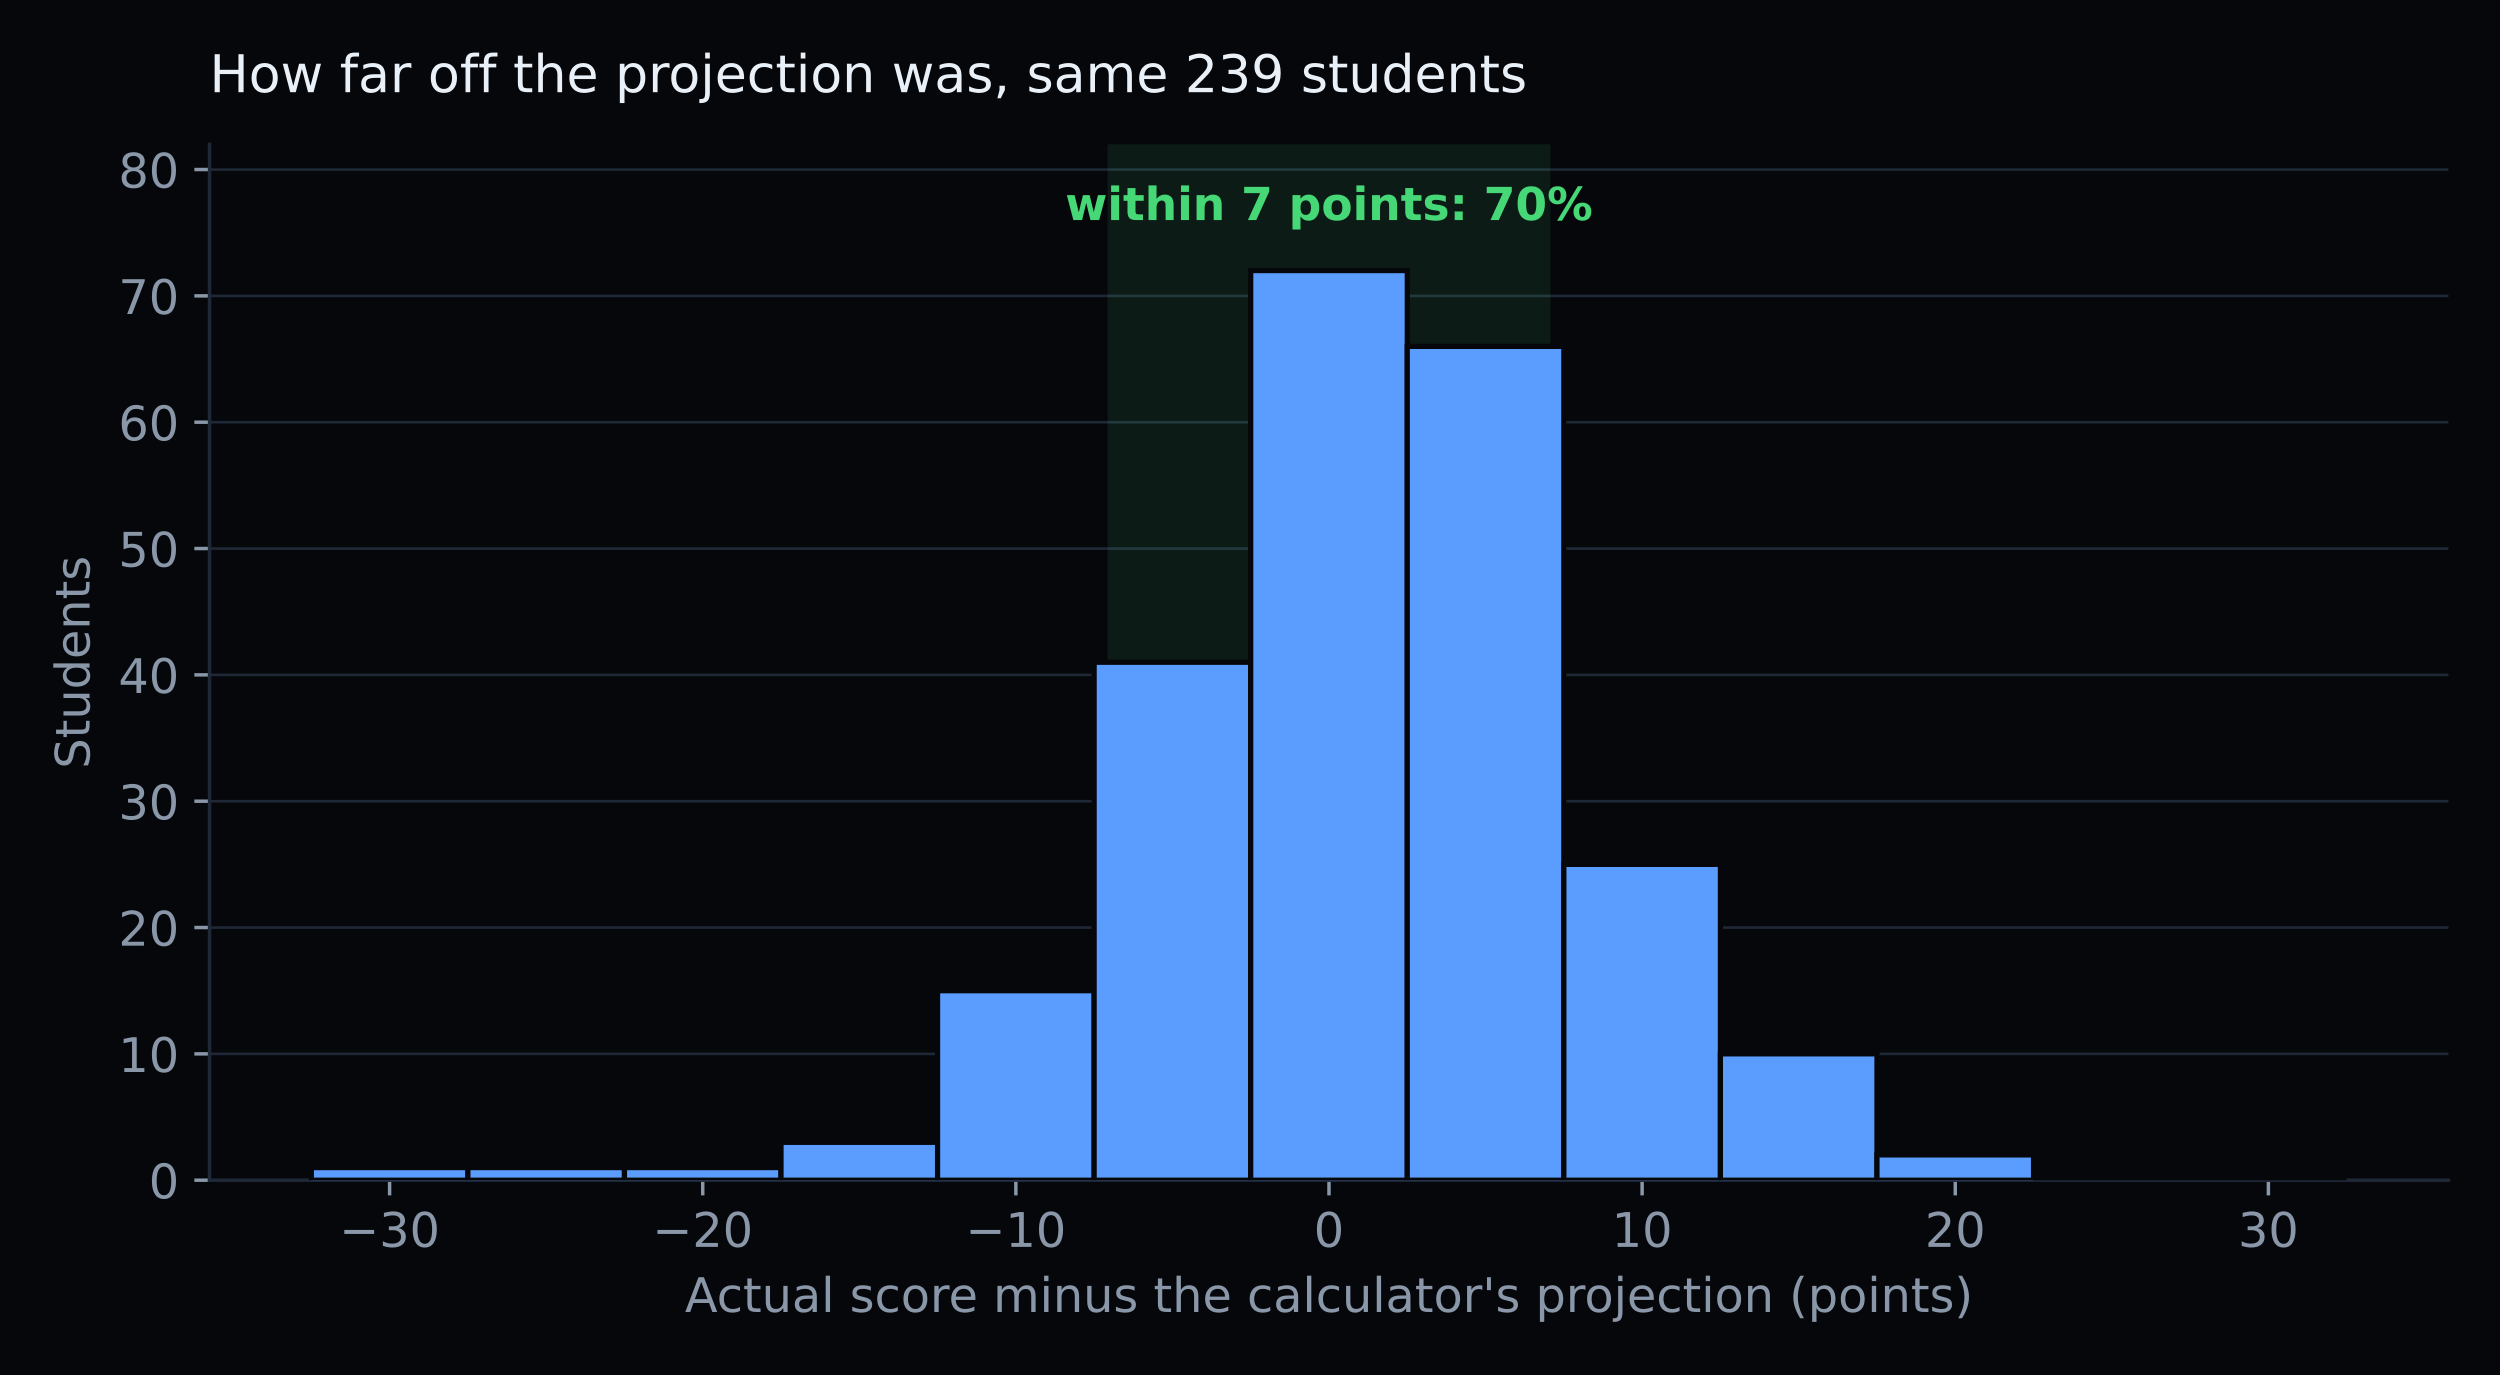
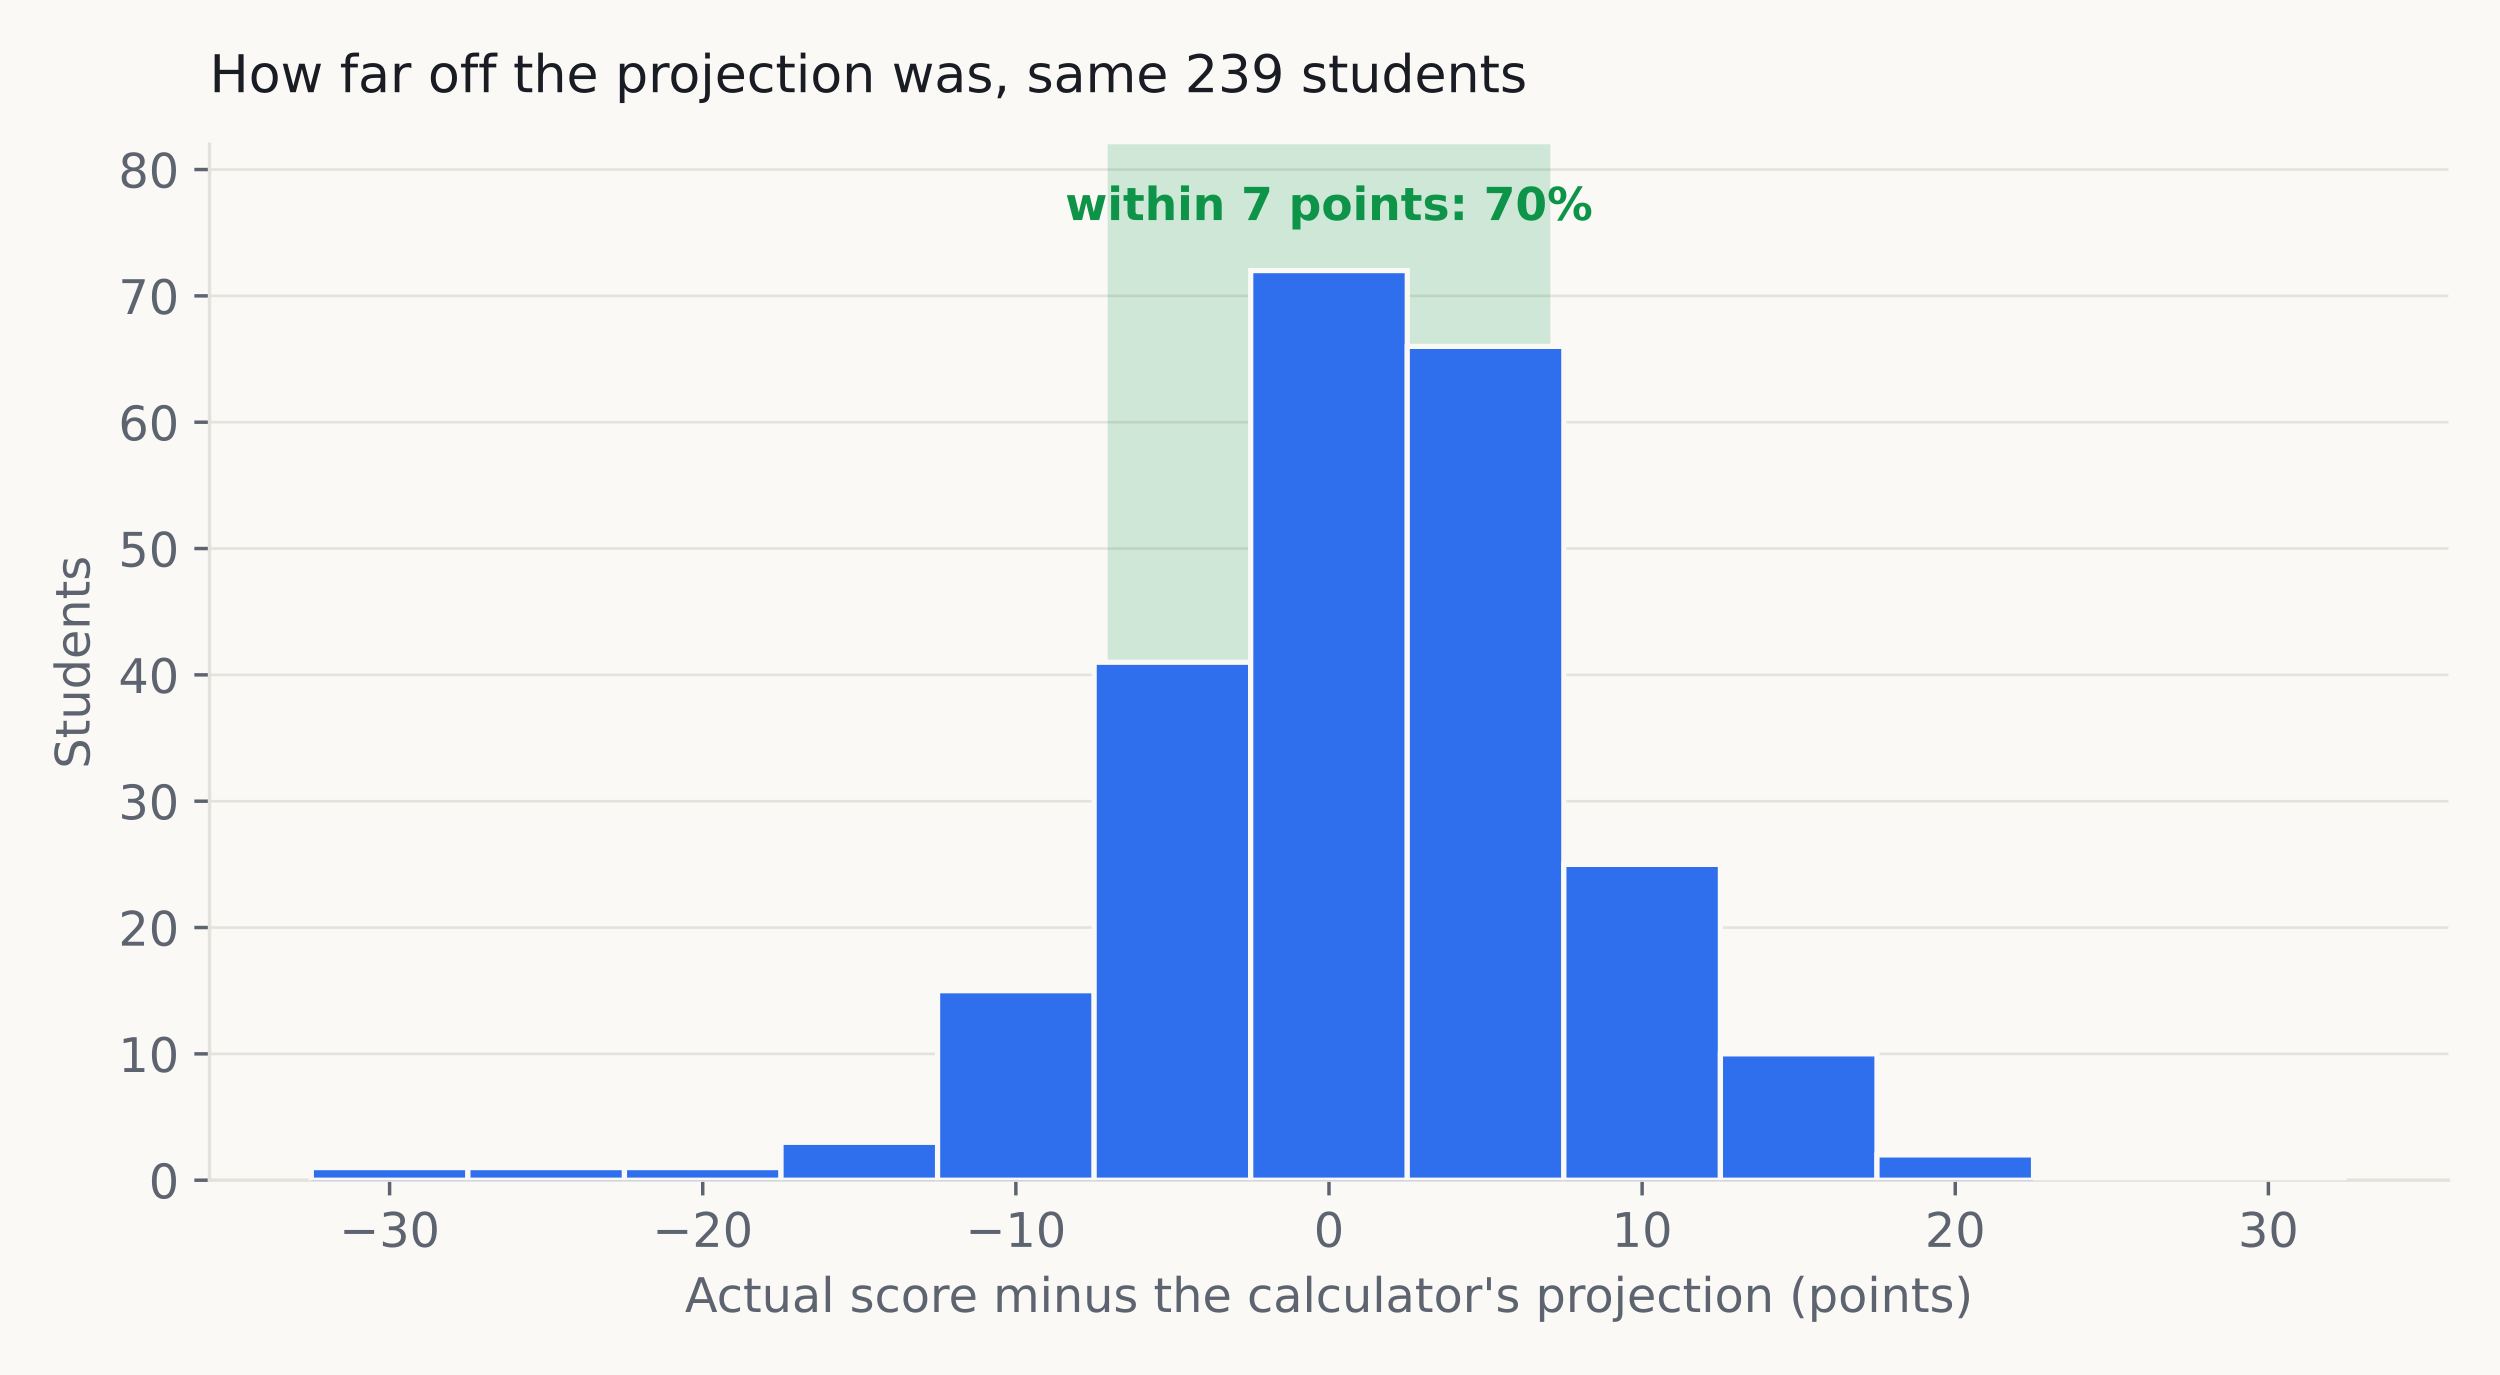
<svg xmlns="http://www.w3.org/2000/svg" xmlns:xlink="http://www.w3.org/1999/xlink" width="576pt" height="316.8pt" viewBox="0 0 576 316.8" version="1.1">
  <defs>
    <style type="text/css">*{stroke-linejoin: round; stroke-linecap: butt}</style>
  </defs>
  <g id="figure_1">
    <g id="patch_1">
-       <path d="M 0 316.8  L 576 316.8  L 576 0  L 0 0  z " style="fill: #05070b" />
+       <path d="M 0 316.8  L 576 316.8  L 576 0  L 0 0  z " style="fill: #faf9f6" />
    </g>
    <g id="axes_1">
      <g id="patch_2">
-         <path d="M 48.28 271.92  L 564.12 271.92  L 564.12 33.24  L 48.28 33.24  z " style="fill: #05070b" />
+         <path d="M 48.28 271.92  L 564.12 271.92  L 564.12 33.24  L 48.28 33.24  z " style="fill: #faf9f6" />
      </g>
      <g id="matplotlib.axis_1">
        <g id="xtick_1">
          <g id="line2d_1">
            <defs>
-               <path id="m0a042b585c" d="M 0 0  L 0 3.5  " style="stroke: #8a97a8; stroke-width: 0.8" />
+               <path id="m10021032b7" d="M 0 0  L 0 3.5  " style="stroke: #5d6470; stroke-width: 0.8" />
            </defs>
            <g>
-               <use xlink:href="#m0a042b585c" x="89.764" y="271.92" style="fill: #8a97a8; stroke: #8a97a8; stroke-width: 0.8" />
+               <use xlink:href="#m10021032b7" x="89.764" y="271.92" style="fill: #5d6470; stroke: #5d6470; stroke-width: 0.8" />
            </g>
          </g>
          <g id="text_1">
-             <text style="font-size: 11px; font-family: 'DejaVu Sans'; text-anchor: middle; fill: #8a97a8" x="89.764" y="287.277" transform="rotate(-0 89.76364 287.2774)">−30</text>
+             <text style="font-size: 11px; font-family: 'DejaVu Sans'; text-anchor: middle; fill: #5d6470" x="89.764" y="287.277" transform="rotate(-0 89.76364 287.2774)">−30</text>
          </g>
        </g>
        <g id="xtick_2">
          <g id="line2d_2">
            <g>
-               <use xlink:href="#m0a042b585c" x="161.909" y="271.92" style="fill: #8a97a8; stroke: #8a97a8; stroke-width: 0.8" />
+               <use xlink:href="#m10021032b7" x="161.909" y="271.92" style="fill: #5d6470; stroke: #5d6470; stroke-width: 0.8" />
            </g>
          </g>
          <g id="text_2">
-             <text style="font-size: 11px; font-family: 'DejaVu Sans'; text-anchor: middle; fill: #8a97a8" x="161.909" y="287.277" transform="rotate(-0 161.9091 287.2774)">−20</text>
+             <text style="font-size: 11px; font-family: 'DejaVu Sans'; text-anchor: middle; fill: #5d6470" x="161.909" y="287.277" transform="rotate(-0 161.9091 287.2774)">−20</text>
          </g>
        </g>
        <g id="xtick_3">
          <g id="line2d_3">
            <g>
-               <use xlink:href="#m0a042b585c" x="234.055" y="271.92" style="fill: #8a97a8; stroke: #8a97a8; stroke-width: 0.8" />
+               <use xlink:href="#m10021032b7" x="234.055" y="271.92" style="fill: #5d6470; stroke: #5d6470; stroke-width: 0.8" />
            </g>
          </g>
          <g id="text_3">
-             <text style="font-size: 11px; font-family: 'DejaVu Sans'; text-anchor: middle; fill: #8a97a8" x="234.055" y="287.277" transform="rotate(-0 234.0545 287.2774)">−10</text>
+             <text style="font-size: 11px; font-family: 'DejaVu Sans'; text-anchor: middle; fill: #5d6470" x="234.055" y="287.277" transform="rotate(-0 234.0545 287.2774)">−10</text>
          </g>
        </g>
        <g id="xtick_4">
          <g id="line2d_4">
            <g>
-               <use xlink:href="#m0a042b585c" x="306.2" y="271.92" style="fill: #8a97a8; stroke: #8a97a8; stroke-width: 0.8" />
+               <use xlink:href="#m10021032b7" x="306.2" y="271.92" style="fill: #5d6470; stroke: #5d6470; stroke-width: 0.8" />
            </g>
          </g>
          <g id="text_4">
-             <text style="font-size: 11px; font-family: 'DejaVu Sans'; text-anchor: middle; fill: #8a97a8" x="306.2" y="287.277" transform="rotate(-0 306.2 287.2774)">0</text>
+             <text style="font-size: 11px; font-family: 'DejaVu Sans'; text-anchor: middle; fill: #5d6470" x="306.2" y="287.277" transform="rotate(-0 306.2 287.2774)">0</text>
          </g>
        </g>
        <g id="xtick_5">
          <g id="line2d_5">
            <g>
-               <use xlink:href="#m0a042b585c" x="378.345" y="271.92" style="fill: #8a97a8; stroke: #8a97a8; stroke-width: 0.8" />
+               <use xlink:href="#m10021032b7" x="378.345" y="271.92" style="fill: #5d6470; stroke: #5d6470; stroke-width: 0.8" />
            </g>
          </g>
          <g id="text_5">
-             <text style="font-size: 11px; font-family: 'DejaVu Sans'; text-anchor: middle; fill: #8a97a8" x="378.345" y="287.277" transform="rotate(-0 378.3455 287.2774)">10</text>
+             <text style="font-size: 11px; font-family: 'DejaVu Sans'; text-anchor: middle; fill: #5d6470" x="378.345" y="287.277" transform="rotate(-0 378.3455 287.2774)">10</text>
          </g>
        </g>
        <g id="xtick_6">
          <g id="line2d_6">
            <g>
-               <use xlink:href="#m0a042b585c" x="450.491" y="271.92" style="fill: #8a97a8; stroke: #8a97a8; stroke-width: 0.8" />
+               <use xlink:href="#m10021032b7" x="450.491" y="271.92" style="fill: #5d6470; stroke: #5d6470; stroke-width: 0.8" />
            </g>
          </g>
          <g id="text_6">
-             <text style="font-size: 11px; font-family: 'DejaVu Sans'; text-anchor: middle; fill: #8a97a8" x="450.491" y="287.277" transform="rotate(-0 450.4909 287.2774)">20</text>
+             <text style="font-size: 11px; font-family: 'DejaVu Sans'; text-anchor: middle; fill: #5d6470" x="450.491" y="287.277" transform="rotate(-0 450.4909 287.2774)">20</text>
          </g>
        </g>
        <g id="xtick_7">
          <g id="line2d_7">
            <g>
-               <use xlink:href="#m0a042b585c" x="522.636" y="271.92" style="fill: #8a97a8; stroke: #8a97a8; stroke-width: 0.8" />
+               <use xlink:href="#m10021032b7" x="522.636" y="271.92" style="fill: #5d6470; stroke: #5d6470; stroke-width: 0.8" />
            </g>
          </g>
          <g id="text_7">
-             <text style="font-size: 11px; font-family: 'DejaVu Sans'; text-anchor: middle; fill: #8a97a8" x="522.636" y="287.277" transform="rotate(-0 522.6364 287.2774)">30</text>
+             <text style="font-size: 11px; font-family: 'DejaVu Sans'; text-anchor: middle; fill: #5d6470" x="522.636" y="287.277" transform="rotate(-0 522.6364 287.2774)">30</text>
          </g>
        </g>
        <g id="text_8">
-           <text style="font-size: 11px; font-family: 'DejaVu Sans'; text-anchor: middle; fill: #8a97a8" x="306.2" y="302.278" transform="rotate(-0 306.2 302.2783)">Actual score minus the calculator's projection (points)</text>
+           <text style="font-size: 11px; font-family: 'DejaVu Sans'; text-anchor: middle; fill: #5d6470" x="306.2" y="302.278" transform="rotate(-0 306.2 302.2783)">Actual score minus the calculator's projection (points)</text>
        </g>
      </g>
      <g id="matplotlib.axis_2">
        <g id="ytick_1">
          <g id="line2d_8">
-             <path d="M 48.28 271.92  L 564.12 271.92  " clip-path="url(#pe65d3e9800)" style="fill: none; stroke: #1e2836; stroke-width: 0.6; stroke-linecap: square" />
+             <path d="M 48.28 271.92  L 564.12 271.92  " clip-path="url(#p59dfa9e1fe)" style="fill: none; stroke: #e4e2dc; stroke-width: 0.6; stroke-linecap: square" />
          </g>
          <g id="line2d_9">
            <defs>
-               <path id="m942bd87785" d="M 0 0  L -3.5 0  " style="stroke: #8a97a8; stroke-width: 0.8" />
+               <path id="m6beeeac655" d="M 0 0  L -3.5 0  " style="stroke: #5d6470; stroke-width: 0.8" />
            </defs>
            <g>
-               <use xlink:href="#m942bd87785" x="48.28" y="271.92" style="fill: #8a97a8; stroke: #8a97a8; stroke-width: 0.8" />
+               <use xlink:href="#m6beeeac655" x="48.28" y="271.92" style="fill: #5d6470; stroke: #5d6470; stroke-width: 0.8" />
            </g>
          </g>
          <g id="text_9">
-             <text style="font-size: 11px; font-family: 'DejaVu Sans'; text-anchor: end; fill: #8a97a8" x="41.28" y="276.099" transform="rotate(-0 41.28 276.0987)">0</text>
+             <text style="font-size: 11px; font-family: 'DejaVu Sans'; text-anchor: end; fill: #5d6470" x="41.28" y="276.099" transform="rotate(-0 41.28 276.0987)">0</text>
          </g>
        </g>
        <g id="ytick_2">
          <g id="line2d_10">
-             <path d="M 48.28 242.813  L 564.12 242.813  " clip-path="url(#pe65d3e9800)" style="fill: none; stroke: #1e2836; stroke-width: 0.6; stroke-linecap: square" />
+             <path d="M 48.28 242.813  L 564.12 242.813  " clip-path="url(#p59dfa9e1fe)" style="fill: none; stroke: #e4e2dc; stroke-width: 0.6; stroke-linecap: square" />
          </g>
          <g id="line2d_11">
            <g>
-               <use xlink:href="#m942bd87785" x="48.28" y="242.813" style="fill: #8a97a8; stroke: #8a97a8; stroke-width: 0.8" />
+               <use xlink:href="#m6beeeac655" x="48.28" y="242.813" style="fill: #5d6470; stroke: #5d6470; stroke-width: 0.8" />
            </g>
          </g>
          <g id="text_10">
-             <text style="font-size: 11px; font-family: 'DejaVu Sans'; text-anchor: end; fill: #8a97a8" x="41.28" y="246.991" transform="rotate(-0 41.28 246.9914)">10</text>
+             <text style="font-size: 11px; font-family: 'DejaVu Sans'; text-anchor: end; fill: #5d6470" x="41.28" y="246.991" transform="rotate(-0 41.28 246.9914)">10</text>
          </g>
        </g>
        <g id="ytick_3">
          <g id="line2d_12">
-             <path d="M 48.28 213.705  L 564.12 213.705  " clip-path="url(#pe65d3e9800)" style="fill: none; stroke: #1e2836; stroke-width: 0.6; stroke-linecap: square" />
+             <path d="M 48.28 213.705  L 564.12 213.705  " clip-path="url(#p59dfa9e1fe)" style="fill: none; stroke: #e4e2dc; stroke-width: 0.6; stroke-linecap: square" />
          </g>
          <g id="line2d_13">
            <g>
-               <use xlink:href="#m942bd87785" x="48.28" y="213.705" style="fill: #8a97a8; stroke: #8a97a8; stroke-width: 0.8" />
+               <use xlink:href="#m6beeeac655" x="48.28" y="213.705" style="fill: #5d6470; stroke: #5d6470; stroke-width: 0.8" />
            </g>
          </g>
          <g id="text_11">
-             <text style="font-size: 11px; font-family: 'DejaVu Sans'; text-anchor: end; fill: #8a97a8" x="41.28" y="217.884" transform="rotate(-0 41.28 217.8841)">20</text>
+             <text style="font-size: 11px; font-family: 'DejaVu Sans'; text-anchor: end; fill: #5d6470" x="41.28" y="217.884" transform="rotate(-0 41.28 217.8841)">20</text>
          </g>
        </g>
        <g id="ytick_4">
          <g id="line2d_14">
-             <path d="M 48.28 184.598  L 564.12 184.598  " clip-path="url(#pe65d3e9800)" style="fill: none; stroke: #1e2836; stroke-width: 0.6; stroke-linecap: square" />
+             <path d="M 48.28 184.598  L 564.12 184.598  " clip-path="url(#p59dfa9e1fe)" style="fill: none; stroke: #e4e2dc; stroke-width: 0.6; stroke-linecap: square" />
          </g>
          <g id="line2d_15">
            <g>
-               <use xlink:href="#m942bd87785" x="48.28" y="184.598" style="fill: #8a97a8; stroke: #8a97a8; stroke-width: 0.8" />
+               <use xlink:href="#m6beeeac655" x="48.28" y="184.598" style="fill: #5d6470; stroke: #5d6470; stroke-width: 0.8" />
            </g>
          </g>
          <g id="text_12">
-             <text style="font-size: 11px; font-family: 'DejaVu Sans'; text-anchor: end; fill: #8a97a8" x="41.28" y="188.777" transform="rotate(-0 41.28 188.7768)">30</text>
+             <text style="font-size: 11px; font-family: 'DejaVu Sans'; text-anchor: end; fill: #5d6470" x="41.28" y="188.777" transform="rotate(-0 41.28 188.7768)">30</text>
          </g>
        </g>
        <g id="ytick_5">
          <g id="line2d_16">
-             <path d="M 48.28 155.491  L 564.12 155.491  " clip-path="url(#pe65d3e9800)" style="fill: none; stroke: #1e2836; stroke-width: 0.6; stroke-linecap: square" />
+             <path d="M 48.28 155.491  L 564.12 155.491  " clip-path="url(#p59dfa9e1fe)" style="fill: none; stroke: #e4e2dc; stroke-width: 0.6; stroke-linecap: square" />
          </g>
          <g id="line2d_17">
            <g>
-               <use xlink:href="#m942bd87785" x="48.28" y="155.491" style="fill: #8a97a8; stroke: #8a97a8; stroke-width: 0.8" />
+               <use xlink:href="#m6beeeac655" x="48.28" y="155.491" style="fill: #5d6470; stroke: #5d6470; stroke-width: 0.8" />
            </g>
          </g>
          <g id="text_13">
-             <text style="font-size: 11px; font-family: 'DejaVu Sans'; text-anchor: end; fill: #8a97a8" x="41.28" y="159.669" transform="rotate(-0 41.28 159.6694)">40</text>
+             <text style="font-size: 11px; font-family: 'DejaVu Sans'; text-anchor: end; fill: #5d6470" x="41.28" y="159.669" transform="rotate(-0 41.28 159.6694)">40</text>
          </g>
        </g>
        <g id="ytick_6">
          <g id="line2d_18">
-             <path d="M 48.28 126.383  L 564.12 126.383  " clip-path="url(#pe65d3e9800)" style="fill: none; stroke: #1e2836; stroke-width: 0.6; stroke-linecap: square" />
+             <path d="M 48.28 126.383  L 564.12 126.383  " clip-path="url(#p59dfa9e1fe)" style="fill: none; stroke: #e4e2dc; stroke-width: 0.6; stroke-linecap: square" />
          </g>
          <g id="line2d_19">
            <g>
-               <use xlink:href="#m942bd87785" x="48.28" y="126.383" style="fill: #8a97a8; stroke: #8a97a8; stroke-width: 0.8" />
+               <use xlink:href="#m6beeeac655" x="48.28" y="126.383" style="fill: #5d6470; stroke: #5d6470; stroke-width: 0.8" />
            </g>
          </g>
          <g id="text_14">
-             <text style="font-size: 11px; font-family: 'DejaVu Sans'; text-anchor: end; fill: #8a97a8" x="41.28" y="130.562" transform="rotate(-0 41.28 130.5621)">50</text>
+             <text style="font-size: 11px; font-family: 'DejaVu Sans'; text-anchor: end; fill: #5d6470" x="41.28" y="130.562" transform="rotate(-0 41.28 130.5621)">50</text>
          </g>
        </g>
        <g id="ytick_7">
          <g id="line2d_20">
-             <path d="M 48.28 97.276  L 564.12 97.276  " clip-path="url(#pe65d3e9800)" style="fill: none; stroke: #1e2836; stroke-width: 0.6; stroke-linecap: square" />
+             <path d="M 48.28 97.276  L 564.12 97.276  " clip-path="url(#p59dfa9e1fe)" style="fill: none; stroke: #e4e2dc; stroke-width: 0.6; stroke-linecap: square" />
          </g>
          <g id="line2d_21">
            <g>
-               <use xlink:href="#m942bd87785" x="48.28" y="97.276" style="fill: #8a97a8; stroke: #8a97a8; stroke-width: 0.8" />
+               <use xlink:href="#m6beeeac655" x="48.28" y="97.276" style="fill: #5d6470; stroke: #5d6470; stroke-width: 0.8" />
            </g>
          </g>
          <g id="text_15">
-             <text style="font-size: 11px; font-family: 'DejaVu Sans'; text-anchor: end; fill: #8a97a8" x="41.28" y="101.455" transform="rotate(-0 41.28 101.4548)">60</text>
+             <text style="font-size: 11px; font-family: 'DejaVu Sans'; text-anchor: end; fill: #5d6470" x="41.28" y="101.455" transform="rotate(-0 41.28 101.4548)">60</text>
          </g>
        </g>
        <g id="ytick_8">
          <g id="line2d_22">
-             <path d="M 48.28 68.169  L 564.12 68.169  " clip-path="url(#pe65d3e9800)" style="fill: none; stroke: #1e2836; stroke-width: 0.6; stroke-linecap: square" />
+             <path d="M 48.28 68.169  L 564.12 68.169  " clip-path="url(#p59dfa9e1fe)" style="fill: none; stroke: #e4e2dc; stroke-width: 0.6; stroke-linecap: square" />
          </g>
          <g id="line2d_23">
            <g>
-               <use xlink:href="#m942bd87785" x="48.28" y="68.169" style="fill: #8a97a8; stroke: #8a97a8; stroke-width: 0.8" />
+               <use xlink:href="#m6beeeac655" x="48.28" y="68.169" style="fill: #5d6470; stroke: #5d6470; stroke-width: 0.8" />
            </g>
          </g>
          <g id="text_16">
-             <text style="font-size: 11px; font-family: 'DejaVu Sans'; text-anchor: end; fill: #8a97a8" x="41.28" y="72.347" transform="rotate(-0 41.28 72.34749)">70</text>
+             <text style="font-size: 11px; font-family: 'DejaVu Sans'; text-anchor: end; fill: #5d6470" x="41.28" y="72.347" transform="rotate(-0 41.28 72.34749)">70</text>
          </g>
        </g>
        <g id="ytick_9">
          <g id="line2d_24">
-             <path d="M 48.28 39.061  L 564.12 39.061  " clip-path="url(#pe65d3e9800)" style="fill: none; stroke: #1e2836; stroke-width: 0.6; stroke-linecap: square" />
+             <path d="M 48.28 39.061  L 564.12 39.061  " clip-path="url(#p59dfa9e1fe)" style="fill: none; stroke: #e4e2dc; stroke-width: 0.6; stroke-linecap: square" />
          </g>
          <g id="line2d_25">
            <g>
-               <use xlink:href="#m942bd87785" x="48.28" y="39.061" style="fill: #8a97a8; stroke: #8a97a8; stroke-width: 0.8" />
+               <use xlink:href="#m6beeeac655" x="48.28" y="39.061" style="fill: #5d6470; stroke: #5d6470; stroke-width: 0.8" />
            </g>
          </g>
          <g id="text_17">
-             <text style="font-size: 11px; font-family: 'DejaVu Sans'; text-anchor: end; fill: #8a97a8" x="41.28" y="43.24" transform="rotate(-0 41.28 43.24017)">80</text>
+             <text style="font-size: 11px; font-family: 'DejaVu Sans'; text-anchor: end; fill: #5d6470" x="41.28" y="43.24" transform="rotate(-0 41.28 43.24017)">80</text>
          </g>
        </g>
        <g id="text_18">
-           <text style="font-size: 11px; font-family: 'DejaVu Sans'; text-anchor: middle; fill: #8a97a8" x="20.64" y="152.58" transform="rotate(-90 20.63992 152.58)">Students</text>
+           <text style="font-size: 11px; font-family: 'DejaVu Sans'; text-anchor: middle; fill: #5d6470" x="20.64" y="152.58" transform="rotate(-90 20.63992 152.58)">Students</text>
        </g>
      </g>
      <g id="patch_3">
-         <path d="M 255.698 271.92  L 356.702 271.92  L 356.702 33.24  L 255.698 33.24  z " clip-path="url(#pe65d3e9800)" style="fill: #46d877; opacity: 0.1; stroke: #46d877; stroke-linejoin: miter" />
+         <path d="M 255.698 271.92  L 356.702 271.92  L 356.702 33.24  L 255.698 33.24  z " clip-path="url(#p59dfa9e1fe)" style="fill: #0d9448; opacity: 0.18; stroke: #0d9448; stroke-linejoin: miter" />
      </g>
      <g id="patch_4">
-         <path d="M 48.28 271.92  L 48.28 33.24  " style="fill: none; stroke: #1e2836; stroke-width: 0.8; stroke-linejoin: miter; stroke-linecap: square" />
+         <path d="M 48.28 271.92  L 48.28 33.24  " style="fill: none; stroke: #e4e2dc; stroke-width: 0.8; stroke-linejoin: miter; stroke-linecap: square" />
      </g>
      <g id="patch_5">
-         <path d="M 48.28 271.92  L 564.12 271.92  " style="fill: none; stroke: #1e2836; stroke-width: 0.8; stroke-linejoin: miter; stroke-linecap: square" />
+         <path d="M 48.28 271.92  L 564.12 271.92  " style="fill: none; stroke: #e4e2dc; stroke-width: 0.8; stroke-linejoin: miter; stroke-linecap: square" />
      </g>
      <g id="patch_6">
-         <path d="M 71.727 271.92  L 107.8 271.92  L 107.8 269.009  L 71.727 269.009  z " clip-path="url(#pe65d3e9800)" style="fill: #5b9dff; stroke: #05070b; stroke-width: 1.2; stroke-linejoin: miter" />
+         <path d="M 71.727 271.92  L 107.8 271.92  L 107.8 269.009  L 71.727 269.009  z " clip-path="url(#p59dfa9e1fe)" style="fill: #2f6fed; stroke: #faf9f6; stroke-width: 1.2; stroke-linejoin: miter" />
      </g>
      <g id="patch_7">
-         <path d="M 107.8 271.92  L 143.873 271.92  L 143.873 269.009  L 107.8 269.009  z " clip-path="url(#pe65d3e9800)" style="fill: #5b9dff; stroke: #05070b; stroke-width: 1.2; stroke-linejoin: miter" />
+         <path d="M 107.8 271.92  L 143.873 271.92  L 143.873 269.009  L 107.8 269.009  z " clip-path="url(#p59dfa9e1fe)" style="fill: #2f6fed; stroke: #faf9f6; stroke-width: 1.2; stroke-linejoin: miter" />
      </g>
      <g id="patch_8">
-         <path d="M 143.873 271.92  L 179.945 271.92  L 179.945 269.009  L 143.873 269.009  z " clip-path="url(#pe65d3e9800)" style="fill: #5b9dff; stroke: #05070b; stroke-width: 1.2; stroke-linejoin: miter" />
+         <path d="M 143.873 271.92  L 179.945 271.92  L 179.945 269.009  L 143.873 269.009  z " clip-path="url(#p59dfa9e1fe)" style="fill: #2f6fed; stroke: #faf9f6; stroke-width: 1.2; stroke-linejoin: miter" />
      </g>
      <g id="patch_9">
-         <path d="M 179.945 271.92  L 216.018 271.92  L 216.018 263.188  L 179.945 263.188  z " clip-path="url(#pe65d3e9800)" style="fill: #5b9dff; stroke: #05070b; stroke-width: 1.2; stroke-linejoin: miter" />
+         <path d="M 179.945 271.92  L 216.018 271.92  L 216.018 263.188  L 179.945 263.188  z " clip-path="url(#p59dfa9e1fe)" style="fill: #2f6fed; stroke: #faf9f6; stroke-width: 1.2; stroke-linejoin: miter" />
      </g>
      <g id="patch_10">
-         <path d="M 216.018 271.92  L 252.091 271.92  L 252.091 228.259  L 216.018 228.259  z " clip-path="url(#pe65d3e9800)" style="fill: #5b9dff; stroke: #05070b; stroke-width: 1.2; stroke-linejoin: miter" />
+         <path d="M 216.018 271.92  L 252.091 271.92  L 252.091 228.259  L 216.018 228.259  z " clip-path="url(#p59dfa9e1fe)" style="fill: #2f6fed; stroke: #faf9f6; stroke-width: 1.2; stroke-linejoin: miter" />
      </g>
      <g id="patch_11">
-         <path d="M 252.091 271.92  L 288.164 271.92  L 288.164 152.58  L 252.091 152.58  z " clip-path="url(#pe65d3e9800)" style="fill: #5b9dff; stroke: #05070b; stroke-width: 1.2; stroke-linejoin: miter" />
+         <path d="M 252.091 271.92  L 288.164 271.92  L 288.164 152.58  L 252.091 152.58  z " clip-path="url(#p59dfa9e1fe)" style="fill: #2f6fed; stroke: #faf9f6; stroke-width: 1.2; stroke-linejoin: miter" />
      </g>
      <g id="patch_12">
-         <path d="M 288.164 271.92  L 324.236 271.92  L 324.236 62.347  L 288.164 62.347  z " clip-path="url(#pe65d3e9800)" style="fill: #5b9dff; stroke: #05070b; stroke-width: 1.2; stroke-linejoin: miter" />
+         <path d="M 288.164 271.92  L 324.236 271.92  L 324.236 62.347  L 288.164 62.347  z " clip-path="url(#p59dfa9e1fe)" style="fill: #2f6fed; stroke: #faf9f6; stroke-width: 1.2; stroke-linejoin: miter" />
      </g>
      <g id="patch_13">
-         <path d="M 324.236 271.92  L 360.309 271.92  L 360.309 79.812  L 324.236 79.812  z " clip-path="url(#pe65d3e9800)" style="fill: #5b9dff; stroke: #05070b; stroke-width: 1.2; stroke-linejoin: miter" />
+         <path d="M 324.236 271.92  L 360.309 271.92  L 360.309 79.812  L 324.236 79.812  z " clip-path="url(#p59dfa9e1fe)" style="fill: #2f6fed; stroke: #faf9f6; stroke-width: 1.2; stroke-linejoin: miter" />
      </g>
      <g id="patch_14">
-         <path d="M 360.309 271.92  L 396.382 271.92  L 396.382 199.152  L 360.309 199.152  z " clip-path="url(#pe65d3e9800)" style="fill: #5b9dff; stroke: #05070b; stroke-width: 1.2; stroke-linejoin: miter" />
+         <path d="M 360.309 271.92  L 396.382 271.92  L 396.382 199.152  L 360.309 199.152  z " clip-path="url(#p59dfa9e1fe)" style="fill: #2f6fed; stroke: #faf9f6; stroke-width: 1.2; stroke-linejoin: miter" />
      </g>
      <g id="patch_15">
-         <path d="M 396.382 271.92  L 432.455 271.92  L 432.455 242.813  L 396.382 242.813  z " clip-path="url(#pe65d3e9800)" style="fill: #5b9dff; stroke: #05070b; stroke-width: 1.2; stroke-linejoin: miter" />
+         <path d="M 396.382 271.92  L 432.455 271.92  L 432.455 242.813  L 396.382 242.813  z " clip-path="url(#p59dfa9e1fe)" style="fill: #2f6fed; stroke: #faf9f6; stroke-width: 1.2; stroke-linejoin: miter" />
      </g>
      <g id="patch_16">
-         <path d="M 432.455 271.92  L 468.527 271.92  L 468.527 266.099  L 432.455 266.099  z " clip-path="url(#pe65d3e9800)" style="fill: #5b9dff; stroke: #05070b; stroke-width: 1.2; stroke-linejoin: miter" />
+         <path d="M 432.455 271.92  L 468.527 271.92  L 468.527 266.099  L 432.455 266.099  z " clip-path="url(#p59dfa9e1fe)" style="fill: #2f6fed; stroke: #faf9f6; stroke-width: 1.2; stroke-linejoin: miter" />
      </g>
      <g id="patch_17">
-         <path d="M 468.527 271.92  L 504.6 271.92  L 504.6 271.92  L 468.527 271.92  z " clip-path="url(#pe65d3e9800)" style="fill: #5b9dff; stroke: #05070b; stroke-width: 1.2; stroke-linejoin: miter" />
+         <path d="M 468.527 271.92  L 504.6 271.92  L 504.6 271.92  L 468.527 271.92  z " clip-path="url(#p59dfa9e1fe)" style="fill: #2f6fed; stroke: #faf9f6; stroke-width: 1.2; stroke-linejoin: miter" />
      </g>
      <g id="patch_18">
-         <path d="M 504.6 271.92  L 540.673 271.92  L 540.673 271.92  L 504.6 271.92  z " clip-path="url(#pe65d3e9800)" style="fill: #5b9dff; stroke: #05070b; stroke-width: 1.2; stroke-linejoin: miter" />
+         <path d="M 504.6 271.92  L 540.673 271.92  L 540.673 271.92  L 504.6 271.92  z " clip-path="url(#p59dfa9e1fe)" style="fill: #2f6fed; stroke: #faf9f6; stroke-width: 1.2; stroke-linejoin: miter" />
      </g>
      <g id="text_19">
-         <text style="font-weight: 700; font-size: 10.5px; font-family: 'DejaVu Sans'; text-anchor: middle; fill: #46d877" x="306.2" y="50.704" transform="rotate(-0 306.2 50.70439)">within 7 points: 70%</text>
+         <text style="font-weight: 700; font-size: 10.5px; font-family: 'DejaVu Sans'; text-anchor: middle; fill: #0d9448" x="306.2" y="50.704" transform="rotate(-0 306.2 50.70439)">within 7 points: 70%</text>
      </g>
      <g id="text_20">
-         <text style="font-size: 12px; font-family: 'DejaVu Sans'; text-anchor: start; fill: #eaf0f8" x="48.28" y="21.24" transform="rotate(-0 48.28 21.24)">How far off the projection was, same 239 students</text>
+         <text style="font-size: 12px; font-family: 'DejaVu Sans'; text-anchor: start; fill: #191c23" x="48.28" y="21.24" transform="rotate(-0 48.28 21.24)">How far off the projection was, same 239 students</text>
      </g>
    </g>
  </g>
  <defs>
-     <clipPath id="pe65d3e9800">
+     <clipPath id="p59dfa9e1fe">
      <rect x="48.28" y="33.24" width="515.84" height="238.68" />
    </clipPath>
  </defs>
</svg>
